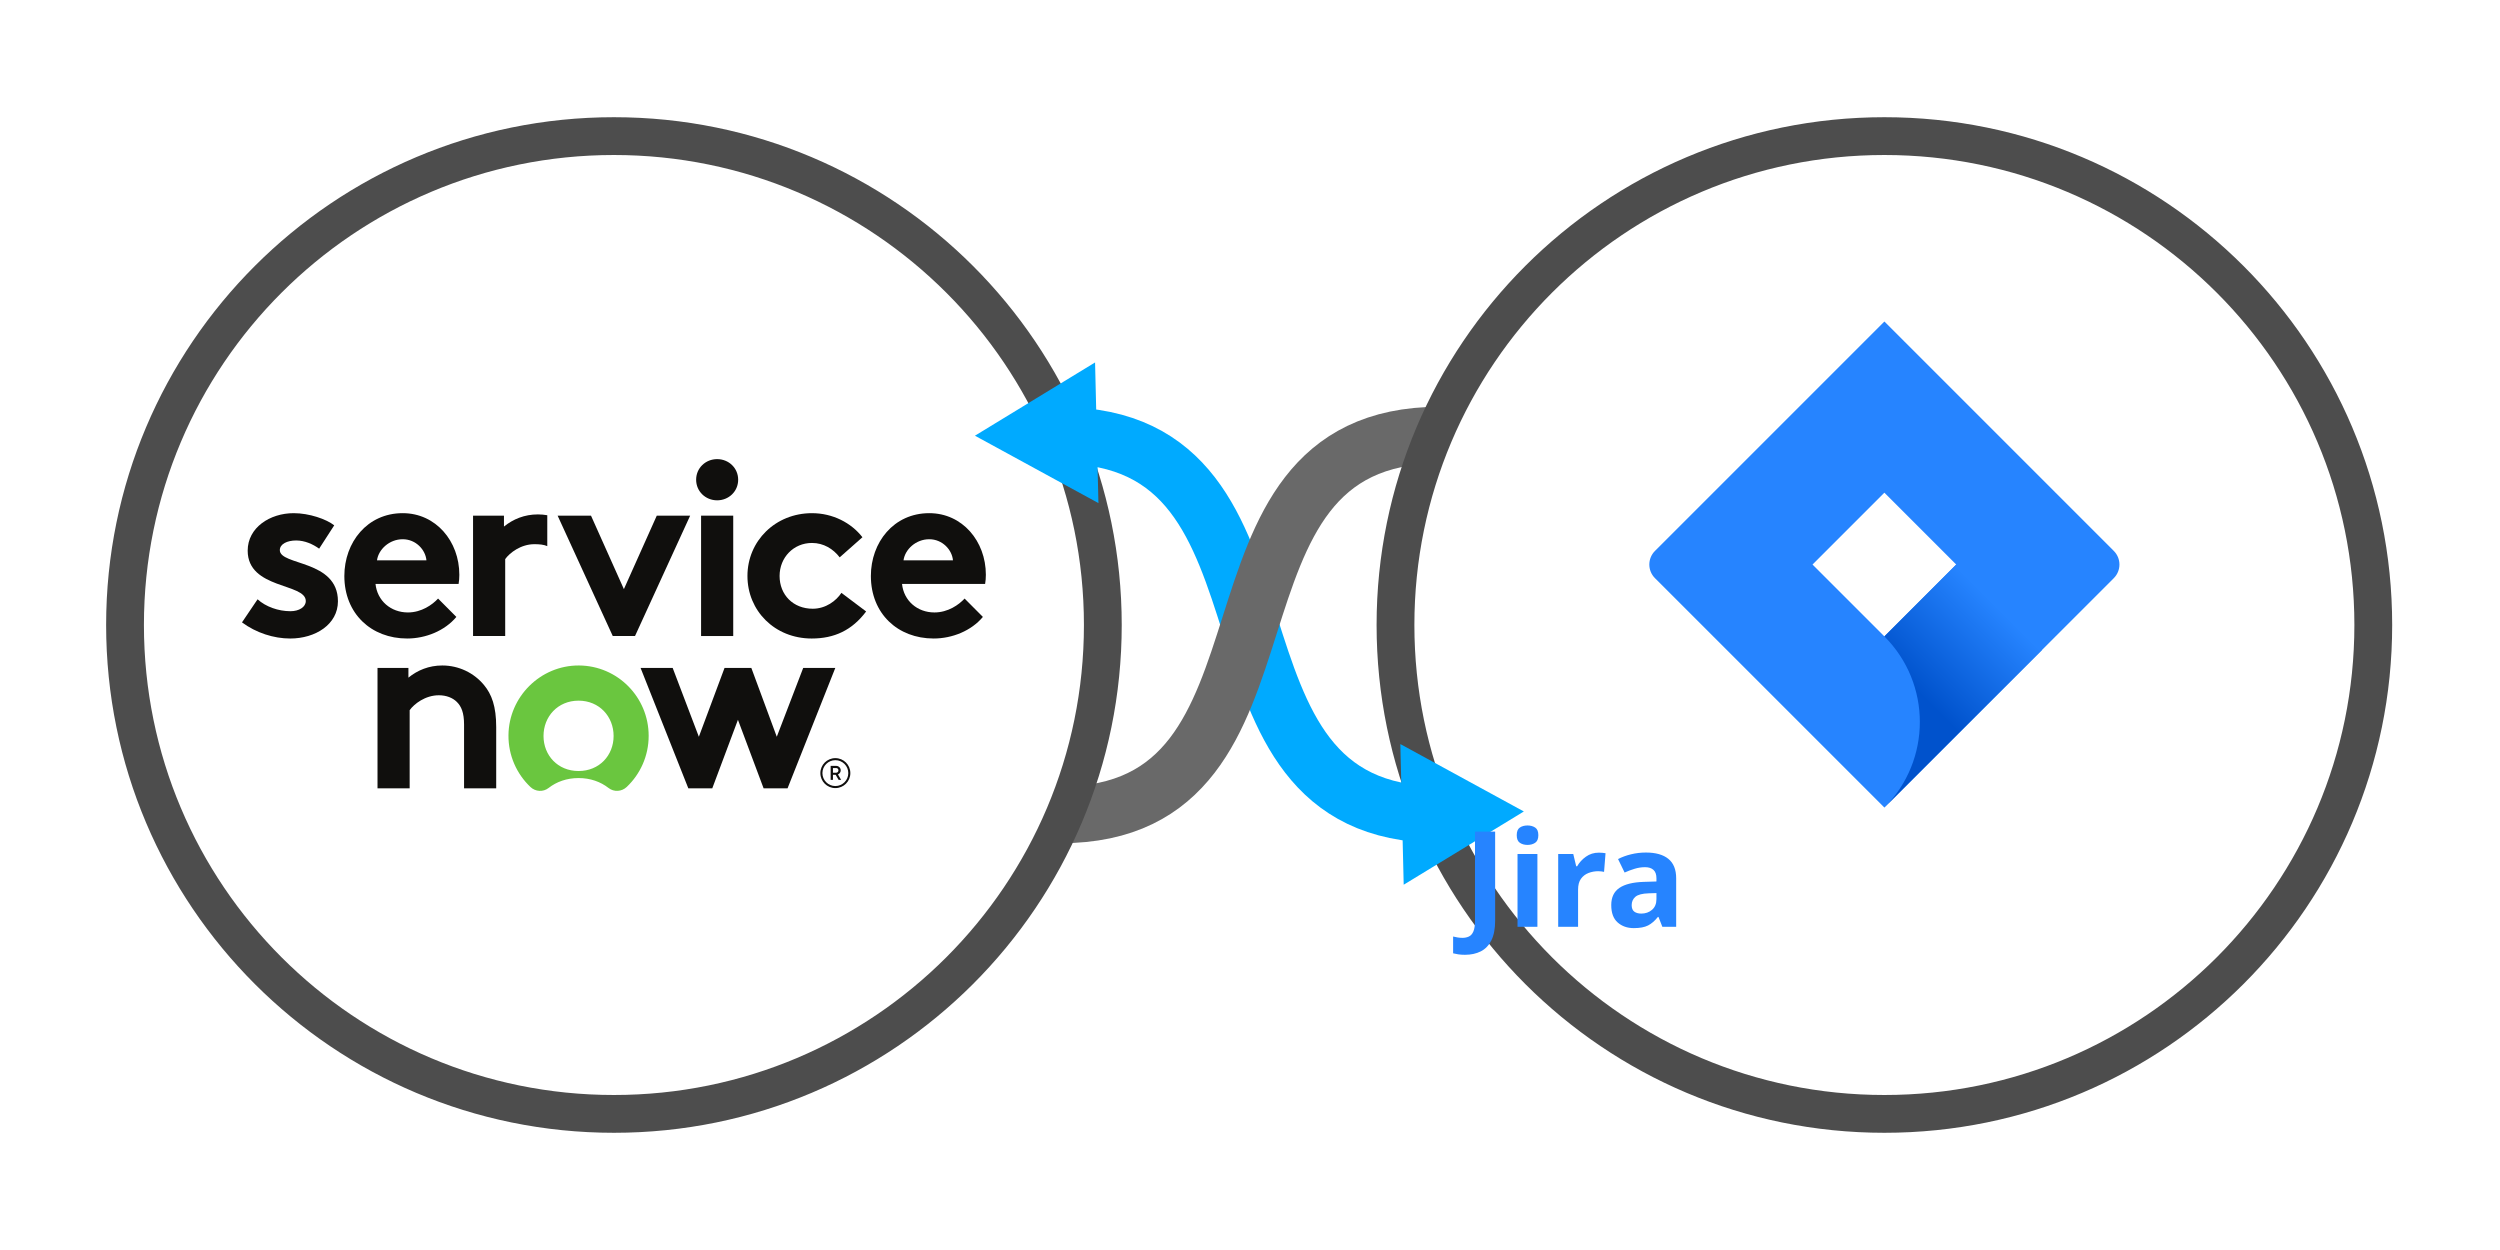
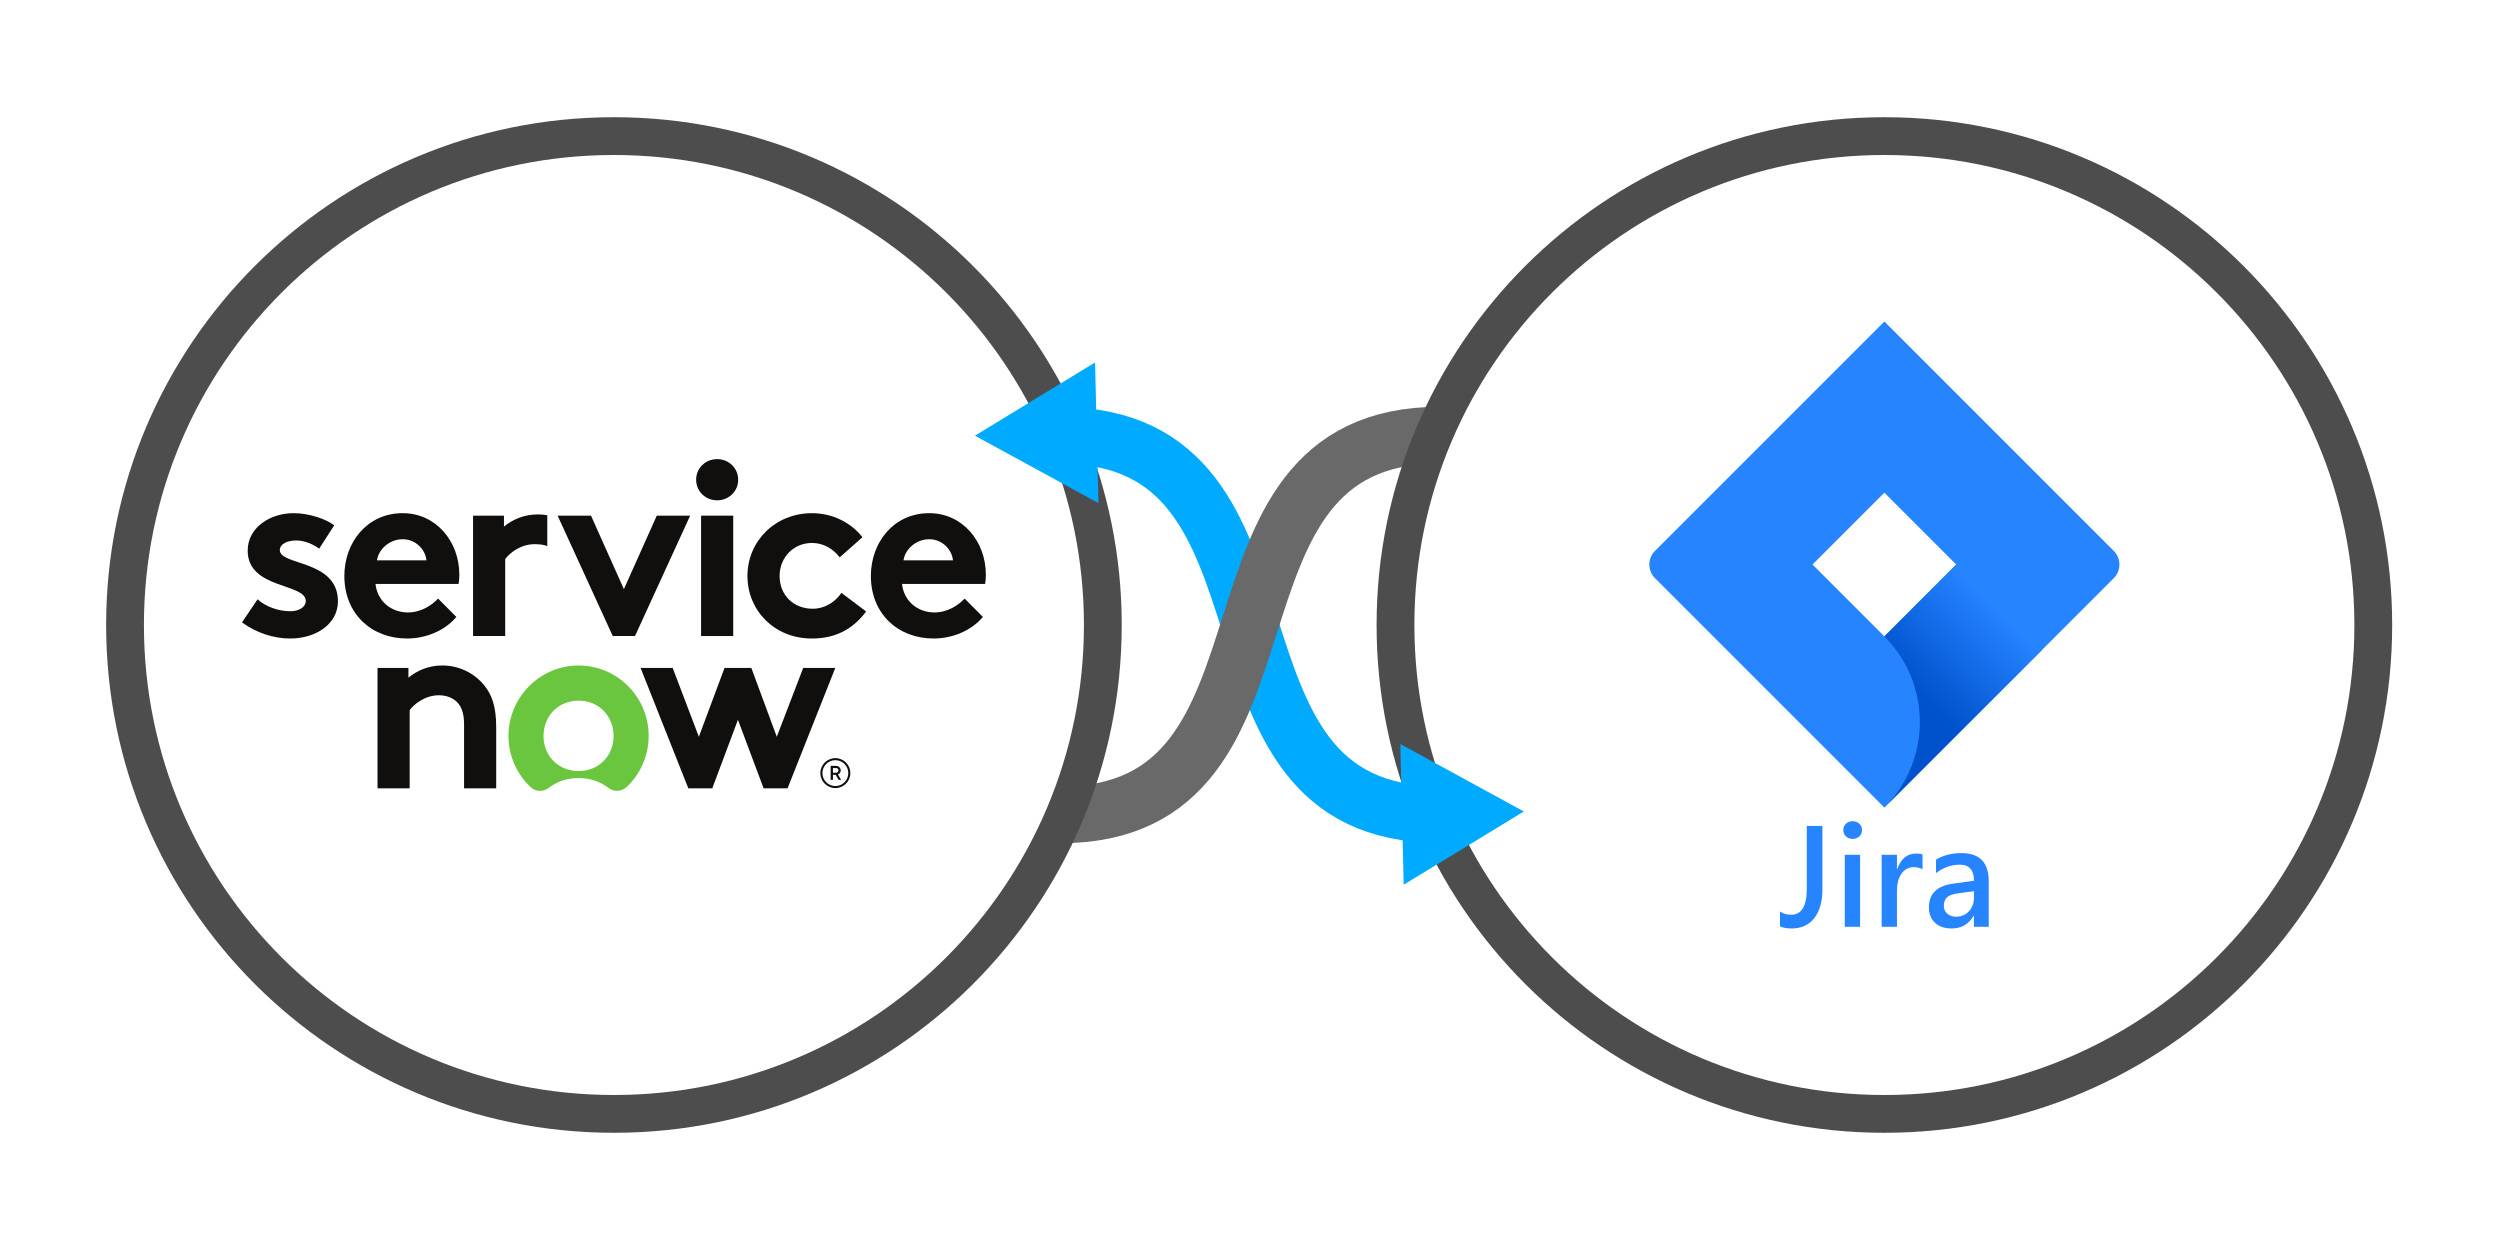
<svg xmlns="http://www.w3.org/2000/svg" xmlns:xlink="http://www.w3.org/1999/xlink" version="1.1" id="svg1" width="1000" height="500" viewBox="0 0 1000 500" xml:space="preserve">
  <defs id="defs1">
    <clipPath id="CLIPPATH_56">
      <path id="pO20KKJNwU1CrE_FoZeM0" d="M -256,-256 H 256 V 256 H -256 Z" stroke-linecap="round" />
    </clipPath>
    <style id="style1">.cls-1{fill:#2684ff;}.cls-2{fill:url(#linear-gradient);}.cls-3{fill:url(#linear-gradient-2);}</style>
    <linearGradient id="linear-gradient" x1="34.64" y1="15.35" x2="19" y2="30.99" gradientUnits="userSpaceOnUse">
      <stop offset="0.18" stop-color="#0052cc" id="stop1" />
      <stop offset="1" stop-color="#2684ff" id="stop2" />
    </linearGradient>
    <linearGradient id="linear-gradient-2" x1="38.78" y1="60.28" x2="54.39" y2="44.67" xlink:href="#linear-gradient" />
  </defs>
  <g id="g1">
    <path id="path3" d="m 318.137,130.637 c 77.636,0 36.09,113.726 113.726,113.726" style="fill:none;stroke:#00aaff;stroke-width:17.008;stroke-linecap:butt;stroke-linejoin:miter;stroke-miterlimit:4;stroke-dasharray:none;stroke-opacity:1" transform="scale(1.333333)" />
    <path id="path4" d="m 318.031,244.469 c 77.637,0 36.09,-113.938 113.938,-113.938" style="fill:none;stroke:#696969;stroke-width:17.008;stroke-linecap:butt;stroke-linejoin:miter;stroke-miterlimit:4;stroke-dasharray:none;stroke-opacity:1" transform="scale(1.333333)" />
    <path id="path5" d="m 330.848,187.5 c 0,81.004 -65.668,146.668 -146.672,146.668 -81,0 -146.668,-65.664 -146.668,-146.668 0,-81.004 65.668,-146.668 146.668,-146.668 81.004,0 146.672,65.664 146.672,146.668 z" style="fill:none;stroke:#4d4d4d;stroke-width:11.339;stroke-linecap:butt;stroke-linejoin:miter;stroke-miterlimit:4;stroke-dasharray:none;stroke-opacity:1" transform="scale(1.333333)" />
    <path id="path6" d="m 711.984,187.5 c 0,81.004 -65.664,146.668 -146.668,146.668 -81.004,0 -146.671,-65.664 -146.671,-146.668 0,-81.004 65.667,-146.668 146.671,-146.668 81.004,0 146.668,65.664 146.668,146.668 z" style="fill:none;stroke:#4d4d4d;stroke-width:11.339;stroke-linecap:butt;stroke-linejoin:miter;stroke-miterlimit:4;stroke-dasharray:none;stroke-opacity:1" transform="scale(1.333333)" />
    <path id="path15" d="m 457.152,243.441 -36.043,21.977 -1.007,-42.199 z" style="fill:#00aaff;fill-opacity:1;fill-rule:evenodd;stroke:none" transform="scale(1.333333)" />
    <path id="path16" d="m 292.48,130.711 36.04,-21.977 1.011,42.2 z" style="fill:#00aaff;fill-opacity:1;fill-rule:evenodd;stroke:none" transform="scale(1.333333)" />
    <g id="g17" transform="translate(4.493883,22.63757)">
      <g id="g30" transform="matrix(1.480736,0,0,1.480736,-30.3031,-128.8592)">
        <g id="g29" transform="translate(6.191101)">
          <path d="m 156.528,210.696 c -3.607,0 -6.68,1.275 -9.151,3.285 v -2.95 h -8.35 v 32.519 h 8.684 v -20.785 c 1.203,-1.677 4.208,-4.024 7.882,-4.024 1.308,0 2.505,0.096 3.485,0.522 v -8.345 c -0.83,-0.145 -1.682,-0.223 -2.55,-0.223" style="fill:#100f0d;fill-opacity:1;fill-rule:evenodd;stroke:none;stroke-width:0.154" id="path12" />
          <path d="m 80.819,233.628 c 2.204,2.011 5.611,3.218 8.884,3.218 2.338,0 4.141,-1.14 4.141,-2.748 0,-4.894 -15.697,-3.152 -15.697,-13.612 0,-6.235 6.012,-10.125 12.425,-10.125 4.208,0 8.817,1.609 10.954,3.286 l -4.074,6.303 c -1.67,-1.207 -3.875,-2.213 -6.213,-2.213 -2.404,0 -4.409,0.939 -4.409,2.615 0,4.225 15.698,2.549 15.698,13.813 0,6.236 -6.079,10.058 -12.892,10.058 -4.477,0 -9.219,-1.542 -13.026,-4.359 l 4.208,-6.235" style="fill:#100f0d;fill-opacity:1;fill-rule:evenodd;stroke:none;stroke-width:0.154" id="path14" />
          <path d="m 113.077,223.101 c 0.401,-2.951 3.34,-5.699 6.947,-5.699 3.54,0 6.145,2.816 6.412,5.699 z m 22.243,3.888 c 0,-9.052 -6.345,-16.629 -15.296,-16.629 -9.619,0 -15.764,7.912 -15.764,16.964 0,10.192 7.281,16.897 16.966,16.897 5.01,0 10.154,-2.078 13.294,-5.833 l -4.943,-4.962 c -1.536,1.676 -4.476,3.755 -8.149,3.755 -4.609,0 -8.283,-3.152 -8.751,-7.71 h 22.445 c 0.133,-0.738 0.2,-1.61 0.2,-2.482" style="fill:#100f0d;fill-opacity:1;fill-rule:evenodd;stroke:none;stroke-width:0.154" id="path16-7" />
          <path d="m 179.774,230.878 8.884,-19.847 h 9.018 l -14.897,32.519 h -6.012 l -14.896,-32.519 h 9.018 l 8.884,19.847" style="fill:#100f0d;fill-opacity:1;fill-rule:evenodd;stroke:none;stroke-width:0.154" id="path18" />
          <path d="m 204.967,195.761 c 3.141,0 5.678,2.414 5.678,5.565 0,3.152 -2.538,5.565 -5.678,5.565 -3.139,0 -5.677,-2.413 -5.677,-5.565 0,-3.151 2.538,-5.565 5.677,-5.565" style="fill:#100f0d;fill-opacity:1;fill-rule:evenodd;stroke:none;stroke-width:0.154" id="path20" />
          <path d="m 200.626,243.551 h 8.684 v -32.519 h -8.684 v 32.519" style="fill:#100f0d;fill-opacity:1;fill-rule:evenodd;stroke:none;stroke-width:0.154" id="path22" />
          <path d="m 245.214,236.913 c -3.807,5.095 -8.617,7.309 -14.695,7.309 -10.021,0 -17.368,-7.51 -17.368,-16.896 0,-9.455 7.548,-16.964 17.434,-16.964 5.611,0 10.622,2.615 13.626,6.504 l -6.144,5.431 c -1.738,-2.28 -4.342,-3.889 -7.482,-3.889 -5.009,0 -8.751,3.956 -8.751,8.918 0,5.095 3.674,8.85 8.951,8.85 3.541,0 6.346,-2.145 7.75,-4.29 l 6.679,5.029" style="fill:#100f0d;fill-opacity:1;fill-rule:evenodd;stroke:none;stroke-width:0.154" id="path24" />
          <path d="m 268.67,223.101 c -0.266,-2.883 -2.872,-5.699 -6.412,-5.699 -3.607,0 -6.547,2.748 -6.947,5.699 z m 8.083,15.287 c -3.14,3.755 -8.283,5.833 -13.293,5.833 -9.685,0 -16.966,-6.705 -16.966,-16.897 0,-9.052 6.144,-16.964 15.764,-16.964 8.95,0 15.296,7.577 15.296,16.629 0,0.872 -0.066,1.744 -0.2,2.482 h -22.445 c 0.467,4.558 4.142,7.71 8.751,7.71 3.675,0 6.613,-2.079 8.151,-3.755 l 4.942,4.962" style="fill:#100f0d;fill-opacity:1;fill-rule:evenodd;stroke:none;stroke-width:0.154" id="path26" />
        </g>
        <g id="g28">
          <path d="m 119.409,284.696 v -32.519 h 8.349 v 2.615 c 2.473,-2.011 5.545,-3.286 9.152,-3.286 4.476,0 8.549,2.011 11.222,5.23 2.139,2.548 3.34,5.833 3.34,11.398 v 16.562 h -8.683 v -17.232 c 0,-3.218 -0.735,-4.895 -1.937,-6.101 -1.136,-1.14 -2.872,-1.811 -4.876,-1.811 -3.675,0 -6.679,2.347 -7.882,4.024 v 21.121 h -8.684" style="fill:#100f0d;fill-opacity:1;fill-rule:evenodd;stroke:none;stroke-width:0.154" id="path28" />
          <path d="m 173.72,280.015 c -5.62,0 -9.467,-4.232 -9.467,-9.467 0,-5.237 3.847,-9.54 9.467,-9.54 5.623,0 9.467,4.303 9.467,9.54 0,5.235 -3.844,9.467 -9.467,9.467 m 0.111,-28.509 c -10.376,-0.06 -18.957,8.43 -19.045,18.846 -0.045,5.513 2.25,10.491 5.948,13.991 1.345,1.272 3.424,1.396 4.882,0.258 2.156,-1.683 4.923,-2.685 8.105,-2.685 3.181,0 5.949,1.003 8.105,2.685 1.472,1.147 3.558,1 4.911,-0.286 3.644,-3.464 5.92,-8.368 5.92,-13.803 0,-10.459 -8.42,-18.946 -18.825,-19.006" style="fill:#6ac63f;fill-opacity:1;fill-rule:evenodd;stroke:none;stroke-width:0.154" id="path30" />
          <path d="m 209.839,284.696 h -6.467 l -12.896,-32.519 h 8.671 l 7.07,18.584 6.933,-18.584 h 7.247 l 6.87,18.584 7.133,-18.584 h 8.671 l -12.896,32.519 h -6.467 l -6.933,-18.518 -6.935,18.518" style="fill:#100f0d;fill-opacity:1;fill-rule:evenodd;stroke:none;stroke-width:0.154" id="path32" />
          <path d="m 242.438,280.473 h 0.889 c 0.329,0 0.595,-0.28 0.595,-0.631 0,-0.356 -0.266,-0.631 -0.595,-0.631 h -0.889 z m 0.733,0.556 h -0.733 v 1.375 h -0.62 v -3.775 h 1.508 c 0.675,0 1.213,0.539 1.213,1.213 0,0.486 -0.306,0.917 -0.749,1.094 l 0.858,1.467 h -0.68 l -0.798,-1.375" style="fill:#100f0d;fill-opacity:1;fill-rule:nonzero;stroke:none;stroke-width:0.154" id="path34" />
          <path d="m 243.09,276.533 c -2.236,0 -4.049,1.812 -4.049,4.048 0,2.236 1.813,4.048 4.049,4.048 2.236,0 4.049,-1.813 4.049,-4.048 0,-2.236 -1.813,-4.048 -4.049,-4.048 z m 0,0.553 c 1.927,0 3.495,1.568 3.495,3.495 0,1.927 -1.568,3.495 -3.495,3.495 -1.927,0 -3.495,-1.568 -3.495,-3.495 0,-1.927 1.568,-3.495 3.495,-3.495" style="fill:#100f0d;fill-opacity:1;fill-rule:nonzero;stroke:none;stroke-width:0.154" id="path36" />
        </g>
      </g>
      <g id="g31" transform="translate(-11.14654,25.45895)">
        <g id="Blue" transform="matrix(2.566318,0,0,2.566318,666.3754,80.50807)">
          <path class="cls-1" d="M 72.4,35.76 39.8,3.16 36.64,0 V 0 L 12.1,24.54 v 0 L 0.88,35.76 a 3,3 0 0 0 0,4.24 L 23.3,62.42 36.64,75.76 61.18,51.22 61.56,50.84 72.4,40 a 3,3 0 0 0 0,-4.24 z m -35.76,13.32 -11.2,-11.2 11.2,-11.2 11.2,11.2 z" id="path2" />
          <path class="cls-2" d="M 36.64,26.68 A 18.86,18.86 0 0 1 36.56,0.09 l -24.51,24.5 13.34,13.34 z" id="path3-2" style="fill:url(#linearGradient4)" />
          <path class="cls-3" d="M 47.87,37.85 36.64,49.08 a 18.86,18.86 0 0 1 0,26.68 v 0 L 61.21,51.19 Z" id="path4-8" style="fill:url(#linear-gradient-2)" />
        </g>
-         <text xml:space="preserve" style="font-style:normal;font-variant:normal;font-weight:bold;font-stretch:normal;font-size:53.333px;font-family:'Microsoft JhengHei UI';-inkscape-font-specification:'Microsoft JhengHei UI Bold';text-align:end;text-anchor:end;fill:#2684ff;fill-opacity:1;fill-rule:evenodd;stroke:#4d4d4d;stroke-width:0" x="805.926" y="322.622" id="text30">
-           <tspan id="tspan30" x="805.926" y="322.622">Jira</tspan>
-         </text>
+         <path id="text30" style="font-style:normal;font-variant:normal;font-weight:bold;font-stretch:normal;font-size:53.333px;font-family:'Microsoft JhengHei UI';-inkscape-font-specification:'Microsoft JhengHei UI Bold';text-align:end;text-anchor:end;fill:#2684ff;fill-opacity:1;fill-rule:evenodd;stroke:#4d4d4d;stroke-width:0" d="M 747.698 280.382 C 746.621 280.382 745.726 280.721 745.014 281.398 C 744.32 282.057 743.973 282.899 743.973 283.923 C 743.973 284.93 744.33 285.773 745.041 286.45 C 745.753 287.127 746.639 287.466 747.698 287.466 C 748.757 287.466 749.65 287.135 750.379 286.476 C 751.108 285.799 751.473 284.947 751.473 283.923 C 751.473 282.899 751.108 282.057 750.379 281.398 C 749.65 280.721 748.757 280.382 747.698 280.382 z M 729.364 282.282 L 729.364 307.517 C 729.364 314.374 727.262 317.804 723.061 317.804 C 721.325 317.804 719.858 317.361 718.66 316.476 L 718.66 322.491 C 719.945 323.03 721.474 323.298 723.244 323.298 C 727.116 323.298 730.145 321.936 732.332 319.21 C 734.52 316.467 735.614 312.605 735.614 307.622 L 735.614 282.282 L 729.364 282.282 z M 791.239 293.142 C 787.384 293.142 783.991 294.011 781.057 295.747 L 781.057 301.138 C 783.956 298.898 787.133 297.778 790.588 297.778 C 794.356 297.778 796.239 299.922 796.239 304.21 L 787.879 305.357 C 781.438 306.259 778.217 309.418 778.217 314.835 C 778.217 317.422 779.024 319.479 780.639 321.007 C 782.271 322.535 784.502 323.298 787.332 323.298 C 791.204 323.298 794.121 321.615 796.082 318.247 L 796.213 318.247 L 796.213 322.622 L 802.151 322.622 L 802.151 304.419 C 802.151 296.902 798.513 293.142 791.239 293.142 z M 773.114 293.325 C 769.502 293.325 766.984 295.399 765.561 299.548 L 765.432 299.548 L 765.432 293.82 L 759.311 293.82 L 759.311 322.622 L 765.432 322.622 L 765.432 308.273 C 765.432 305.408 766.039 303.108 767.254 301.372 C 768.487 299.636 770.093 298.767 772.073 298.767 C 773.566 298.767 774.764 299.063 775.666 299.653 L 775.666 293.689 C 775.041 293.446 774.19 293.325 773.114 293.325 z M 744.573 293.82 L 744.573 322.622 L 750.692 322.622 L 750.692 293.82 L 744.573 293.82 z M 796.239 308.376 L 796.239 310.929 C 796.239 313.134 795.562 314.965 794.207 316.423 C 792.853 317.864 791.152 318.585 789.104 318.585 C 787.663 318.585 786.481 318.186 785.561 317.388 C 784.641 316.572 784.182 315.53 784.182 314.263 C 784.182 312.752 784.607 311.607 785.457 310.825 C 786.325 310.044 787.802 309.513 789.885 309.236 L 796.239 308.376 z " />
      </g>
    </g>
  </g>
</svg>
